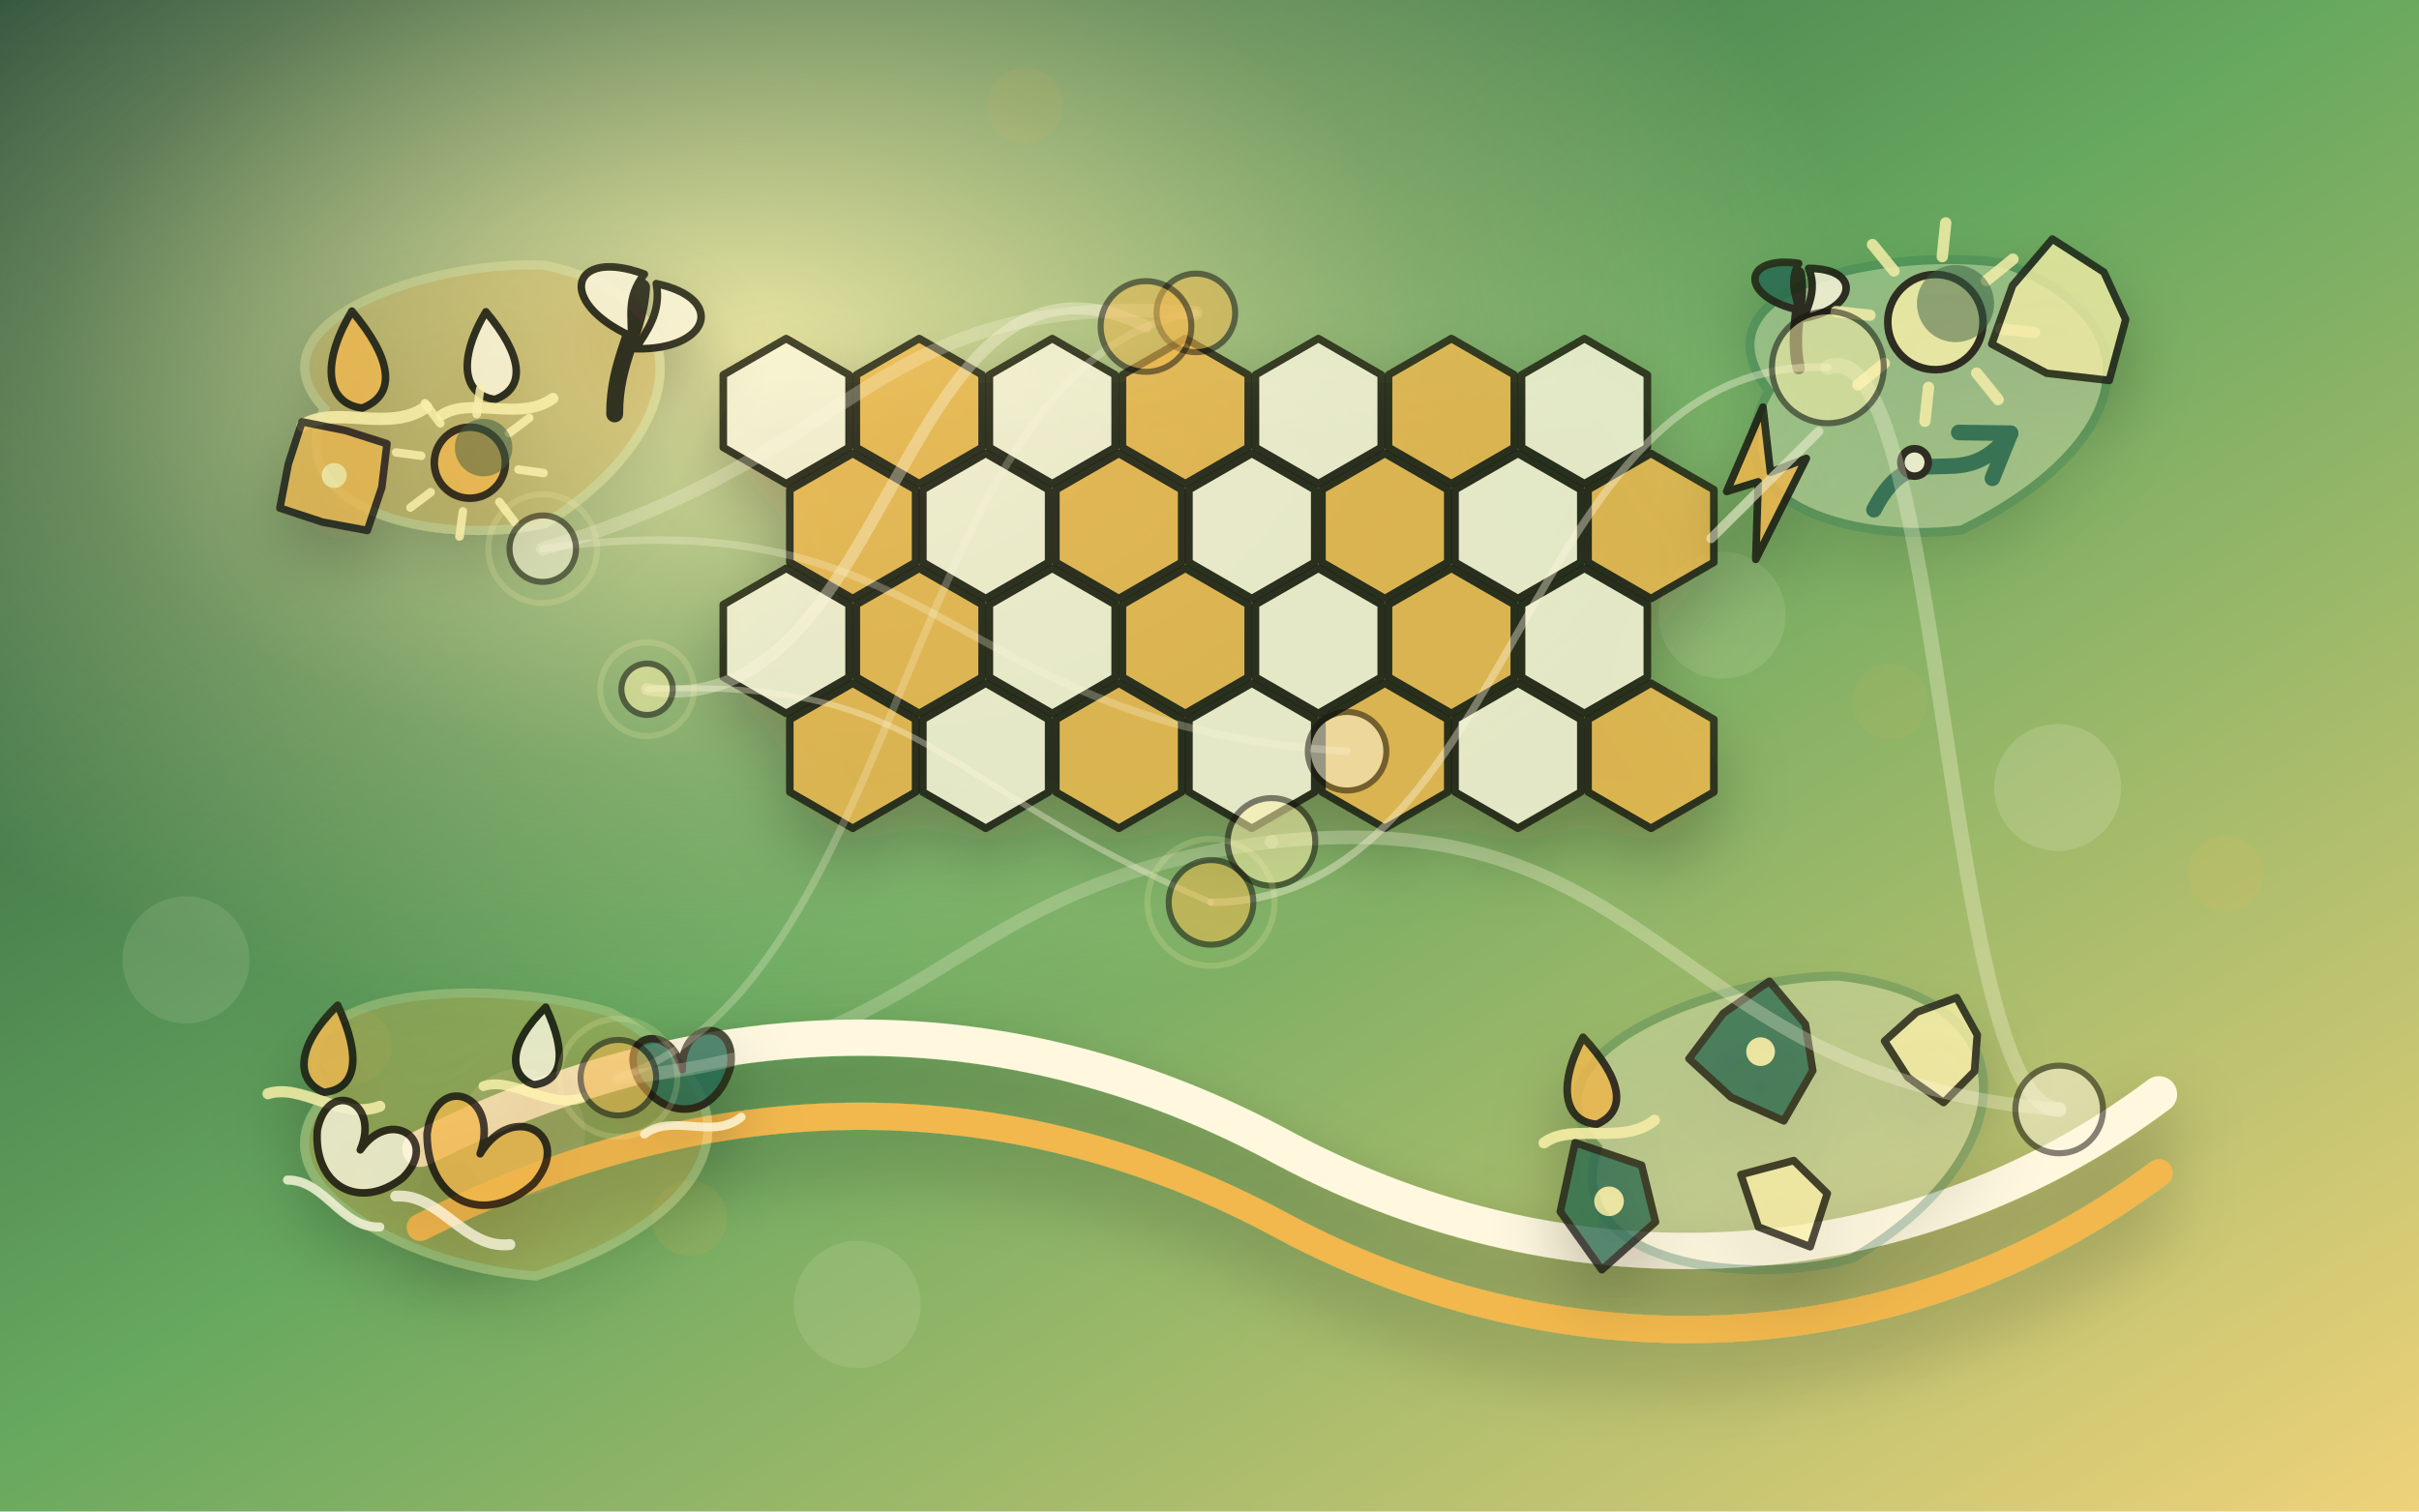
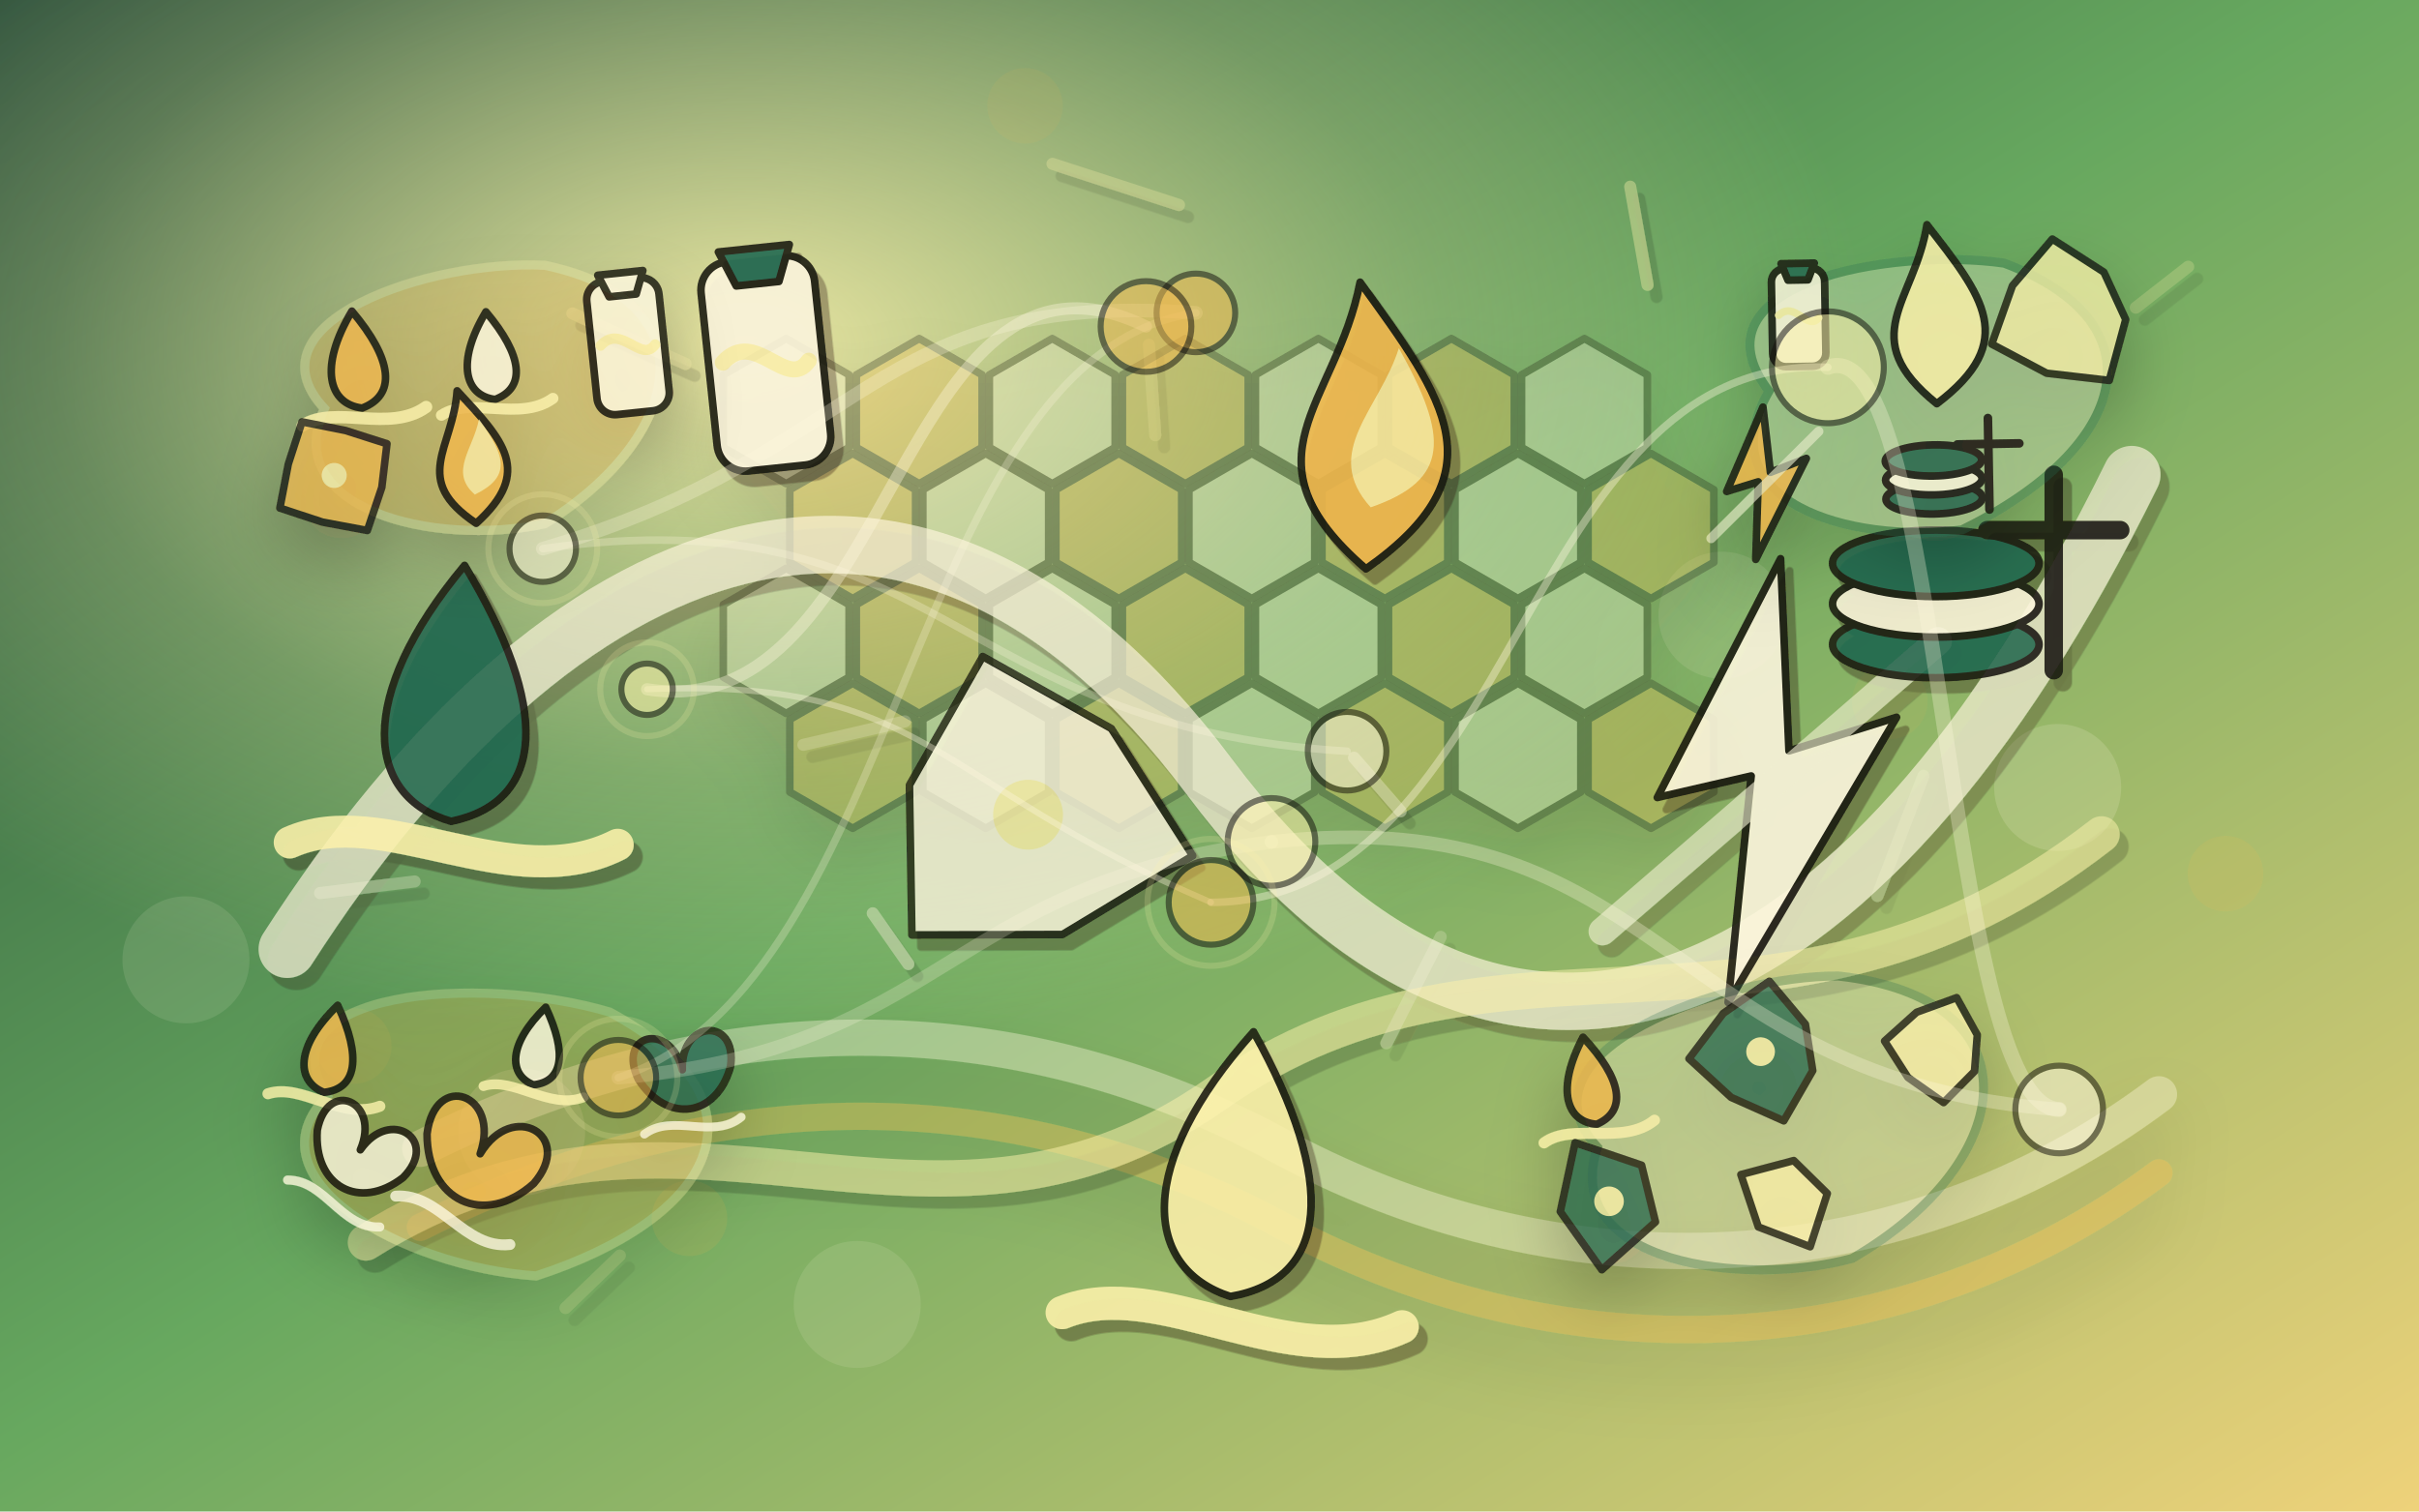
<svg xmlns="http://www.w3.org/2000/svg" width="1600" height="1000" viewBox="0 0 1600 1000" role="img" aria-labelledby="title desc">
  <defs>
    <linearGradient id="posterBg" x1="0" y1="0" x2="1" y2="1">
      <stop offset="0%" stop-color="#1f4634" />
      <stop offset="48%" stop-color="#67a85f" />
      <stop offset="100%" stop-color="#efd27a" />
    </linearGradient>
    <radialGradient id="warmGlow" cx="31%" cy="23%" r="46%">
      <stop offset="0%" stop-color="#fff3ad" stop-opacity=".88" />
      <stop offset="62%" stop-color="#fff3ad" stop-opacity=".24" />
      <stop offset="100%" stop-color="#fff3ad" stop-opacity="0" />
    </radialGradient>
    <filter id="posterShadow" x="-20%" y="-20%" width="140%" height="150%">
      <feDropShadow dx="0" dy="22" stdDeviation="22" flood-color="#140d08" flood-opacity=".32" />
    </filter>
    <filter id="hardInk" x="-20%" y="-20%" width="140%" height="150%">
      <feDropShadow dx="6" dy="8" stdDeviation="0" flood-color="#12100c" flood-opacity=".34" />
    </filter>
    <style>
      .ink { stroke: #16120d; stroke-width: 8; stroke-linecap: round; stroke-linejoin: round; }
      .thin { stroke: #16120d; stroke-width: 5; stroke-linecap: round; stroke-linejoin: round; }
    </style>
  </defs>
  <rect width="1600" height="1000" fill="url(#posterBg)" />
  <rect width="1600" height="1000" fill="url(#warmGlow)" />
  <circle cx="678" cy="70" r="25" fill="#f2b84d" opacity="0.08" />
  <circle cx="567" cy="863" r="42" fill="#fff8df" opacity="0.11" />
  <circle cx="456" cy="806" r="25" fill="#f2b84d" opacity="0.13" />
  <circle cx="345" cy="749" r="42" fill="#fff8df" opacity="0.16" />
  <circle cx="234" cy="692" r="25" fill="#f2b84d" opacity="0.08" />
  <circle cx="123" cy="635" r="42" fill="#fff8df" opacity="0.11" />
  <circle cx="1472" cy="578" r="25" fill="#f2b84d" opacity="0.13" />
  <circle cx="1361" cy="521" r="42" fill="#fff8df" opacity="0.16" />
  <circle cx="1250" cy="464" r="25" fill="#f2b84d" opacity="0.08" />
  <circle cx="1139" cy="407" r="42" fill="#fff8df" opacity="0.11" />
-   <g filter="url(#posterShadow)">
+   <g filter="url(#posterShadow)" opacity=".36">
    <g id="poster-growth-honeycomb">
      <polygon points="561.6,296.0 520.0,320.0 478.4,296.0 478.4,248.0 520.0,224.0 561.6,248.0" fill="#fff8df" opacity=".78" class="thin" />
      <polygon points="649.6,296.0 608.0,320.0 566.4,296.0 566.4,248.0 608.0,224.0 649.6,248.0" fill="#f2b84d" opacity=".78" class="thin" />
      <polygon points="737.6,296.0 696.0,320.0 654.4,296.0 654.4,248.0 696.0,224.0 737.6,248.0" fill="#fff8df" opacity=".78" class="thin" />
      <polygon points="825.6,296.0 784.0,320.0 742.4,296.0 742.4,248.0 784.0,224.0 825.6,248.0" fill="#f2b84d" opacity=".78" class="thin" />
      <polygon points="913.6,296.0 872.0,320.0 830.4,296.0 830.4,248.0 872.0,224.0 913.6,248.0" fill="#fff8df" opacity=".78" class="thin" />
      <polygon points="1001.6,296.0 960.0,320.0 918.4,296.0 918.4,248.0 960.0,224.0 1001.6,248.0" fill="#f2b84d" opacity=".78" class="thin" />
      <polygon points="1089.6,296.0 1048.0,320.0 1006.4,296.0 1006.4,248.0 1048.0,224.0 1089.6,248.0" fill="#fff8df" opacity=".78" class="thin" />
      <polygon points="605.6,372.0 564.0,396.0 522.4,372.0 522.4,324.0 564.0,300.0 605.6,324.0" fill="#f2b84d" opacity=".78" class="thin" />
      <polygon points="693.6,372.0 652.0,396.0 610.4,372.0 610.4,324.0 652.0,300.0 693.6,324.0" fill="#fff8df" opacity=".78" class="thin" />
      <polygon points="781.6,372.0 740.0,396.0 698.4,372.0 698.4,324.0 740.0,300.0 781.6,324.0" fill="#f2b84d" opacity=".78" class="thin" />
      <polygon points="869.6,372.0 828.0,396.0 786.4,372.0 786.4,324.0 828.0,300.0 869.6,324.0" fill="#fff8df" opacity=".78" class="thin" />
      <polygon points="957.6,372.0 916.0,396.0 874.4,372.0 874.4,324.0 916.0,300.0 957.6,324.0" fill="#f2b84d" opacity=".78" class="thin" />
      <polygon points="1045.6,372.0 1004.0,396.0 962.4,372.0 962.4,324.0 1004.0,300.0 1045.6,324.0" fill="#fff8df" opacity=".78" class="thin" />
      <polygon points="1133.6,372.0 1092.0,396.0 1050.4,372.0 1050.4,324.0 1092.0,300.0 1133.6,324.0" fill="#f2b84d" opacity=".78" class="thin" />
      <polygon points="561.6,448.0 520.0,472.0 478.4,448.0 478.4,400.0 520.0,376.0 561.6,400.0" fill="#fff8df" opacity=".78" class="thin" />
      <polygon points="649.6,448.0 608.0,472.0 566.4,448.0 566.4,400.0 608.0,376.0 649.6,400.0" fill="#f2b84d" opacity=".78" class="thin" />
      <polygon points="737.6,448.0 696.0,472.0 654.4,448.0 654.4,400.0 696.0,376.0 737.6,400.0" fill="#fff8df" opacity=".78" class="thin" />
      <polygon points="825.6,448.0 784.0,472.0 742.4,448.0 742.4,400.0 784.0,376.0 825.6,400.0" fill="#f2b84d" opacity=".78" class="thin" />
      <polygon points="913.6,448.0 872.0,472.0 830.4,448.0 830.4,400.0 872.0,376.0 913.6,400.0" fill="#fff8df" opacity=".78" class="thin" />
      <polygon points="1001.6,448.0 960.0,472.0 918.4,448.0 918.4,400.0 960.0,376.0 1001.6,400.0" fill="#f2b84d" opacity=".78" class="thin" />
      <polygon points="1089.6,448.0 1048.0,472.0 1006.4,448.0 1006.4,400.0 1048.0,376.0 1089.6,400.0" fill="#fff8df" opacity=".78" class="thin" />
      <polygon points="605.6,524.0 564.0,548.0 522.4,524.0 522.4,476.0 564.0,452.0 605.6,476.0" fill="#f2b84d" opacity=".78" class="thin" />
      <polygon points="693.6,524.0 652.0,548.0 610.4,524.0 610.4,476.0 652.0,452.0 693.6,476.0" fill="#fff8df" opacity=".78" class="thin" />
      <polygon points="781.6,524.0 740.0,548.0 698.4,524.0 698.4,476.0 740.0,452.0 781.6,476.0" fill="#f2b84d" opacity=".78" class="thin" />
      <polygon points="869.6,524.0 828.0,548.0 786.4,524.0 786.4,476.0 828.0,452.0 869.6,476.0" fill="#fff8df" opacity=".78" class="thin" />
      <polygon points="957.6,524.0 916.0,548.0 874.4,524.0 874.4,476.0 916.0,452.0 957.6,476.0" fill="#f2b84d" opacity=".78" class="thin" />
      <polygon points="1045.6,524.0 1004.0,548.0 962.4,524.0 962.4,476.0 1004.0,452.0 1045.6,476.0" fill="#fff8df" opacity=".78" class="thin" />
      <polygon points="1133.6,524.0 1092.0,548.0 1050.4,524.0 1050.4,476.0 1092.0,452.0 1133.6,476.0" fill="#f2b84d" opacity=".78" class="thin" />
      <path d="M278 760 C472 662 670 662 850 760 C1038 860 1260 850 1428 724" fill="none" stroke="#fff8df" stroke-width="24" stroke-linecap="round" />
      <path d="M278 812 C472 714 670 714 850 812 C1038 912 1260 902 1428 776" fill="none" stroke="#f2b84d" stroke-width="18" stroke-linecap="round" />
    </g>
  </g>
+   <g id="pair-signature-mural" filter="url(#hardInk)">
+     <g opacity=".98">
+       <path d="M190 628 C370 348 604 252 800 514 C996 776 1230 680 1410 314" fill="none" stroke="#fff8df" stroke-width="38" stroke-linecap="round" opacity=".66" />
+       <path d="M242 822 C452 690 612 858 804 724 C994 590 1174 720 1390 552" fill="none" stroke="#fff3ad" stroke-width="24" stroke-linecap="round" opacity=".5" />
+       <g transform="rotate(3.0 302.0 475.0)">
+         <g opacity=".86">
+           <path d="M302.0 373.9 C233.5 465.2 244.9 530.4 302.0 543.5 C363.9 527.2 363.9 465.2 302.0 373.9Z" fill="#23664f" class="thin" />
+           <path d="M196.1 563.0 C256.4 532.0 344.4 592.4 412.8 553.2" fill="none" stroke="#fff3ad" stroke-width="21.2" stroke-linecap="round" />
+         </g>
+       </g>
+       <g transform="rotate(-6.0 507.0 244.0)">
+         <g opacity=".88">
+           <rect x="469.2" y="170.8" width="75.5" height="139.2" rx="18.9" fill="#fff8df" class="thin" />
+           <path d="M483.4 163.8 L530.6 163.8 L521.2 187.4 L492.8 187.4Z" fill="#23664f" class="thin" />
+           <path d="M478.7 236.9 C502.3 215.7 518.8 260.5 535.3 241.6" fill="none" stroke="#fff3ad" stroke-width="10.6" stroke-linecap="round" />
+         </g>
+       </g>
+       <g transform="rotate(-14.0 680.0 539.0)">
+         <g opacity=".78">
+           <polygon points="779.1,591.7 682.9,621.4 586.2,597.6 608.6,501.0 676.2,430.2 747.2,497.0" fill="#fff8df" class="thin" />
+           <circle cx="680.0" cy="539.0" r="23.1" fill="#fff3ad" />
+         </g>
+       </g>
+       <g transform="rotate(1.0 905.0 290.0)">
+         <g opacity=".88">
+           <path d="M905.0 376.4 C818.6 304.4 883.4 268.4 897.8 186.8 C955.4 263.6 993.8 311.6 905.0 376.4Z" fill="#f2b84d" class="thin" />
+           <path d="M907.4 335.6 C873.8 299.6 912.2 270.8 924.2 230.0 C957.8 287.6 960.2 316.4 907.4 335.6Z" fill="#fff3ad" opacity=".86" />
+         </g>
+       </g>
+       <g transform="rotate(11.0 1172.0 515.0)">
+         <g transform="rotate(-18 1172.0 515.0)" opacity=".88">
+           <path d="M1195.4 371.4 L1095.2 518.3 L1158.6 511.7 L1125.2 658.6 L1258.8 484.9 L1185.4 498.3Z" fill="#fff8df" class="thin" />
+           <path d="M1048.4 601.8 L1292.2 438.2" stroke="#fff8df" stroke-width="18.4" stroke-linecap="round" opacity=".62" />
+         </g>
+       </g>
+       <g transform="rotate(0.0 1295.0 380.0)">
+         <g opacity=".86">
+           <ellipse cx="1280.4" cy="426.4" rx="68.3" ry="22.0" fill="#23664f" class="thin" />
+           <ellipse cx="1280.4" cy="399.5" rx="68.3" ry="22.0" fill="#fff8df" class="thin" />
+           <ellipse cx="1280.4" cy="372.7" rx="68.3" ry="22.0" fill="#23664f" class="thin" />
+           <path d="M1358.4 314.1 L1358.4 443.4 M1314.5 350.7 L1402.4 350.7" stroke="#16120d" stroke-width="12.2" stroke-linecap="round" />
+         </g>
+       </g>
+       <g transform="rotate(5.0 820.0 787.0)">
+         <g opacity=".86">
+           <path d="M820.0 682.2 C749.0 776.9 760.9 844.5 820.0 858.0 C884.2 841.1 884.2 776.9 820.0 682.2Z" fill="#fff3ad" class="thin" />
+           <path d="M710.1 878.3 C772.7 846.1 863.9 908.7 934.9 868.1" fill="none" stroke="#fff3ad" stroke-width="22.0" stroke-linecap="round" />
+         </g>
+       </g>
+       <path d="M367.0 848.0 L417.0 848.0" stroke="#fff3ad" stroke-width="8" stroke-linecap="round" opacity="0.18" transform="rotate(136 392.0 848.0)" />
+       <path d="M530.5 485.0 L599.5 485.0" stroke="#fff8df" stroke-width="8" stroke-linecap="round" opacity="0.23" transform="rotate(167 565.0 485.0)" />
+       <path d="M694.0 122.0 L782.0 122.0" stroke="#fff3ad" stroke-width="8" stroke-linecap="round" opacity="0.28" transform="rotate(18 738.0 122.0)" />
+       <path d="M887.5 519.0 L934.5 519.0" stroke="#fff8df" stroke-width="8" stroke-linecap="round" opacity="0.33" transform="rotate(49 911.0 519.0)" />
+       <path d="M1051.0 156.0 L1117.0 156.0" stroke="#fff3ad" stroke-width="8" stroke-linecap="round" opacity="0.38" transform="rotate(80 1084.0 156.0)" />
+       <path d="M1214.5 553.0 L1299.5 553.0" stroke="#fff8df" stroke-width="8" stroke-linecap="round" opacity="0.18" transform="rotate(111 1257.0 553.0)" />
+       <path d="M1408.0 190.0 L1452.0 190.0" stroke="#fff3ad" stroke-width="8" stroke-linecap="round" opacity="0.23" transform="rotate(142 1430.0 190.0)" />
+       <path d="M211.5 587.0 L274.5 587.0" stroke="#fff8df" stroke-width="8" stroke-linecap="round" opacity="0.28" transform="rotate(173 243.0 587.0)" />
+       <path d="M375.0 224.0 L457.0 224.0" stroke="#fff3ad" stroke-width="8" stroke-linecap="round" opacity="0.33" transform="rotate(24 416.0 224.0)" />
+       <path d="M568.5 621.0 L609.5 621.0" stroke="#fff8df" stroke-width="8" stroke-linecap="round" opacity="0.38" transform="rotate(55 589.0 621.0)" />
+       <path d="M732.0 258.0 L792.0 258.0" stroke="#fff3ad" stroke-width="8" stroke-linecap="round" opacity="0.18" transform="rotate(86 762.0 258.0)" />
+       <path d="M895.5 655.0 L974.5 655.0" stroke="#fff8df" stroke-width="8" stroke-linecap="round" opacity="0.23" transform="rotate(117 935.0 655.0)" />
+     </g>
+   </g>
  <g id="semantic-layer-icons" filter="url(#posterShadow)">
    <g transform="rotate(-6.0 322.0 259.0)" opacity=".92">
      <path d="M214.0 259.0 C167.0 197.0 293.0 168.0 369.0 180.0 C477.0 215.0 448.0 303.0 351.0 350.0 C275.0 358.0 177.0 321.0 214.0 259.0Z" fill="#f2b84d" opacity=".28" stroke="#fff3ad" stroke-width="6" />
      <g opacity=".86">
        <path d="M238.8 196.8 C212.8 231.5 217.1 256.3 238.8 261.3 C262.4 255.1 262.4 231.5 238.8 196.8Z" fill="#f2b84d" class="thin" />
        <path d="M198.5 268.7 C221.4 256.9 254.9 279.9 281.0 265.0" fill="none" stroke="#fff3ad" stroke-width="8.1" stroke-linecap="round" />
      </g>
      <g opacity=".86">
        <path d="M326.9 206.5 C303.4 237.9 307.3 260.3 326.9 264.8 C348.2 259.2 348.2 237.9 326.9 206.5Z" fill="#fff8df" class="thin" />
        <path d="M290.5 271.5 C311.2 260.8 341.5 281.6 365.0 268.1" fill="none" stroke="#fff3ad" stroke-width="7.3" stroke-linecap="round" />
      </g>
-       <g transform="rotate(18 418.0 241.2)" opacity=".86">
-         <path d="M418.0 284.7 C410.5 250.2 422.5 227.7 418.0 199.2" fill="none" stroke="#16120d" stroke-width="11.2" stroke-linecap="round" />
-         <path d="M418.0 232.2 C364.0 220.2 367.0 182.7 418.0 190.2 C409.0 208.2 416.5 220.2 418.0 232.2Z" fill="#fff8df" class="thin" />
-         <path d="M422.5 239.7 C470.5 230.7 475.0 194.7 427.0 194.7 C434.5 212.7 427.0 227.7 422.5 239.7Z" fill="#fff8df" class="thin" />
+       <g opacity=".88">
+         <rect x="394.0" y="194.7" width="48.0" height="88.5" rx="12.0" fill="#fff8df" class="thin" />
+         <path d="M403.0 190.2 L433.0 190.2 L427.0 205.2 L409.0 205.2Z" fill="#fff8df" class="thin" />
+         <path d="M400.0 236.7 C415.0 223.2 425.5 251.7 436.0 239.7" fill="none" stroke="#fff3ad" stroke-width="6.8" stroke-linecap="round" />
      </g>
      <g opacity=".78">
        <polygon points="246.3,314.8 233.8,342.2 204.9,333.6 177.8,321.4 186.4,293.0 198.3,266.2 226.3,274.9 252.7,286.5" fill="#f2b84d" class="thin" />
        <circle cx="215.8" cy="303.7" r="8.3" fill="#fff3ad" />
      </g>
-       <g opacity=".84">
-         <path d="M337.4 312.5 L353.7 316.6" stroke="#fff3ad" stroke-width="5.6" stroke-linecap="round" />
-         <path d="M322.6 332.5 L331.3 346.9" stroke="#fff3ad" stroke-width="5.6" stroke-linecap="round" />
-         <path d="M298.0 336.2 L294.0 352.5" stroke="#fff3ad" stroke-width="5.6" stroke-linecap="round" />
-         <path d="M278.1 321.4 L263.7 330.1" stroke="#fff3ad" stroke-width="5.6" stroke-linecap="round" />
-         <path d="M274.4 296.8 L258.1 292.8" stroke="#fff3ad" stroke-width="5.6" stroke-linecap="round" />
-         <path d="M289.2 276.8 L280.5 262.4" stroke="#fff3ad" stroke-width="5.6" stroke-linecap="round" />
-         <path d="M313.8 273.2 L317.8 256.9" stroke="#fff3ad" stroke-width="5.6" stroke-linecap="round" />
-         <path d="M333.7 288.0 L348.1 279.3" stroke="#fff3ad" stroke-width="5.6" stroke-linecap="round" />
-         <circle cx="305.9" cy="304.7" r="23.5" fill="#f2b84d" class="thin" />
-         <circle cx="316.0" cy="295.7" r="19.0" fill="#1f4634" opacity=".5" />
+       <g opacity=".88">
+         <path d="M305.9 345.0 C265.6 311.4 295.8 294.6 302.5 256.5 C329.4 292.4 347.3 314.8 305.9 345.0Z" fill="#f2b84d" class="thin" />
+         <path d="M307.0 326.0 C291.3 309.2 309.3 295.7 314.9 276.7 C330.5 303.6 331.7 317.0 307.0 326.0Z" fill="#fff3ad" opacity=".86" />
      </g>
    </g>
    <g transform="rotate(-1.0 1274.0 257.0)" opacity=".92">
      <path d="M1170.0 257.0 C1117.0 185.0 1252.0 163.0 1327.0 175.0 C1431.0 216.0 1409.0 298.0 1296.0 351.0 C1221.0 359.0 1127.0 329.0 1170.0 257.0Z" fill="#fff8df" opacity=".28" stroke="#23664f" stroke-width="6" />
-       <g transform="rotate(1 1190.5 210.2)" opacity=".86">
-         <path d="M1190.5 242.1 C1185.0 216.8 1193.8 200.3 1190.5 179.4" fill="none" stroke="#16120d" stroke-width="8.2" stroke-linecap="round" />
-         <path d="M1190.5 203.6 C1150.9 194.8 1153.1 167.3 1190.5 172.8 C1183.9 186.0 1189.4 194.8 1190.5 203.6Z" fill="#23664f" class="thin" />
-         <path d="M1193.8 209.1 C1229.0 202.5 1232.3 176.1 1197.1 176.1 C1202.6 189.3 1197.1 200.3 1193.8 209.1Z" fill="#fff8df" class="thin" />
-       </g>
-       <g opacity=".84">
-         <path d="M1324.0 218.5 L1346.4 221.2" stroke="#fff3ad" stroke-width="7.5" stroke-linecap="round" />
-         <path d="M1307.6 247.4 L1321.5 265.2" stroke="#fff3ad" stroke-width="7.5" stroke-linecap="round" />
-         <path d="M1275.6 256.3 L1272.8 278.7" stroke="#fff3ad" stroke-width="7.5" stroke-linecap="round" />
-         <path d="M1246.6 239.9 L1228.9 253.8" stroke="#fff3ad" stroke-width="7.5" stroke-linecap="round" />
-         <path d="M1237.7 207.9 L1215.4 205.1" stroke="#fff3ad" stroke-width="7.5" stroke-linecap="round" />
-         <path d="M1254.1 178.9 L1240.2 161.2" stroke="#fff3ad" stroke-width="7.5" stroke-linecap="round" />
-         <path d="M1286.2 170.0 L1288.9 147.7" stroke="#fff3ad" stroke-width="7.5" stroke-linecap="round" />
-         <path d="M1315.1 186.4 L1332.9 172.5" stroke="#fff3ad" stroke-width="7.5" stroke-linecap="round" />
-         <circle cx="1280.9" cy="213.2" r="31.5" fill="#fff3ad" class="thin" />
-         <circle cx="1294.4" cy="201.2" r="25.5" fill="#1f4634" opacity=".5" />
+       <g opacity=".88">
+         <rect x="1172.9" y="176.1" width="35.2" height="64.9" rx="8.8" fill="#fff8df" class="thin" />
+         <path d="M1179.5 172.8 L1201.5 172.8 L1197.1 183.8 L1183.9 183.8Z" fill="#23664f" class="thin" />
+         <path d="M1177.3 206.9 C1188.3 197.0 1196.0 217.9 1203.7 209.1" fill="none" stroke="#fff3ad" stroke-width="5.0" stroke-linecap="round" />
+       </g>
+       <g opacity=".88">
+         <path d="M1280.9 267.2 C1226.9 222.2 1267.4 199.7 1276.4 148.7 C1312.4 196.7 1336.4 226.7 1280.9 267.2Z" fill="#fff3ad" class="thin" />
+         <path d="M1282.4 241.7 C1261.4 219.2 1285.4 201.2 1292.9 175.7 C1313.9 211.7 1315.4 229.7 1282.4 241.7Z" fill="#fff3ad" opacity=".86" />
      </g>
      <g opacity=".78">
        <polygon points="1406.8,213.7 1395.2,253.8 1353.9,248.3 1317.9,228.4 1332.3,190.0 1359.2,159.6 1392.9,182.1" fill="#fff3ad" class="thin" />
        <circle cx="1366.2" cy="210.2" r="9.5" fill="#fff3ad" />
      </g>
      <g transform="rotate(-10 1166.5 317.1)" opacity=".88">
        <path d="M1174.5 268.1 L1140.3 318.3 L1162.0 316.0 L1150.6 366.1 L1196.2 306.9 L1171.1 311.4Z" fill="#f2b84d" class="thin" />
        <path d="M1124.3 346.8 L1207.6 290.9" stroke="#fff8df" stroke-width="6.3" stroke-linecap="round" opacity=".62" />
      </g>
      <g opacity=".86">
-         <path d="M1238.1 336.6 C1266.6 283.0 1294.0 332.1 1329.3 287.6" fill="none" stroke="#23664f" stroke-width="10.3" stroke-linecap="round" />
-         <path d="M1329.3 287.6 L1295.1 286.5 M1329.3 287.6 L1316.8 317.2" fill="none" stroke="#23664f" stroke-width="10.3" stroke-linecap="round" />
-         <circle cx="1265.5" cy="305.8" r="9.1" fill="#fff8df" class="thin" />
+         <ellipse cx="1278.0" cy="329.8" rx="31.9" ry="10.3" fill="#23664f" class="thin" />
+         <ellipse cx="1278.0" cy="317.2" rx="31.9" ry="10.3" fill="#fff8df" class="thin" />
+         <ellipse cx="1278.0" cy="304.7" rx="31.9" ry="10.3" fill="#23664f" class="thin" />
+         <path d="M1314.5 277.3 L1314.5 337.8 M1294.0 294.4 L1335.0 294.4" stroke="#16120d" stroke-width="5.7" stroke-linecap="round" />
      </g>
    </g>
    <g transform="rotate(9.0 336.0 744.0)" opacity=".92">
      <path d="M215.0 744.0 C160.0 682.0 302.0 648.0 391.0 660.0 C512.0 703.0 478.0 785.0 370.0 840.0 C281.0 848.0 170.0 806.0 215.0 744.0Z" fill="#f2b84d" opacity=".28" stroke="#fff3ad" stroke-width="6" />
      <g opacity=".86">
        <path d="M212.4 683.7 C188.8 715.1 192.8 737.5 212.4 742.0 C233.6 736.4 233.6 715.1 212.4 683.7Z" fill="#f2b84d" class="thin" />
        <path d="M176.0 748.7 C196.7 738.0 226.9 758.8 250.4 745.3" fill="none" stroke="#fff3ad" stroke-width="7.3" stroke-linecap="round" />
      </g>
      <g opacity=".86">
        <path d="M348.5 663.4 C327.5 691.4 331.0 711.4 348.5 715.4 C367.5 710.4 367.5 691.4 348.5 663.4Z" fill="#fff8df" class="thin" />
        <path d="M316.0 721.4 C334.5 711.9 361.5 730.4 382.5 718.4" fill="none" stroke="#fff3ad" stroke-width="6.5" stroke-linecap="round" />
      </g>
      <g transform="rotate(-17 447.6 697.4)" opacity=".84">
        <path d="M416.8 691.7 C406.6 659.8 443.0 656.4 446.5 689.5 C449.9 656.4 487.5 659.8 478.4 691.7 C464.7 723.7 431.6 723.7 416.8 691.7Z" fill="#23664f" class="thin" />
        <path d="M415.7 728.2 C436.2 716.8 460.1 738.5 480.7 725.9" fill="none" stroke="#fff8df" stroke-width="5.7" stroke-linecap="round" />
      </g>
      <g transform="rotate(20 240.4 784.1)" opacity=".84">
        <path d="M208.0 778.1 C197.2 744.5 235.6 740.9 239.2 775.7 C242.8 740.9 282.4 744.5 272.8 778.1 C258.4 811.7 223.6 811.7 208.0 778.1Z" fill="#fff8df" class="thin" />
        <path d="M206.8 816.5 C228.4 804.5 253.6 827.3 275.2 814.1" fill="none" stroke="#fff8df" stroke-width="6.0" stroke-linecap="round" />
      </g>
      <g transform="rotate(16 319.5 776.1)" opacity=".84">
        <path d="M280.6 768.9 C267.6 728.6 313.7 724.2 318.0 766.0 C322.4 724.2 369.9 728.6 358.4 768.9 C341.1 809.2 299.3 809.2 280.6 768.9Z" fill="#f2b84d" class="thin" />
        <path d="M279.2 815.0 C305.1 800.6 335.3 827.9 361.2 812.1" fill="none" stroke="#fff8df" stroke-width="7.2" stroke-linecap="round" />
      </g>
    </g>
    <g transform="rotate(-9.0 1183.0 739.0)" opacity=".92">
      <path d="M1055.0 739.0 C1008.0 667.0 1156.0 640.0 1230.0 652.0 C1358.0 687.0 1331.0 791.0 1210.0 838.0 C1136.0 846.0 1018.0 811.0 1055.0 739.0Z" fill="#fff8df" opacity=".28" stroke="#23664f" stroke-width="6" />
      <g opacity=".86">
        <path d="M1057.0 665.6 C1033.5 697.0 1037.4 719.4 1057.0 723.9 C1078.3 718.3 1078.3 697.0 1057.0 665.6Z" fill="#f2b84d" class="thin" />
        <path d="M1020.6 730.6 C1041.3 720.0 1071.6 740.7 1095.1 727.2" fill="none" stroke="#fff3ad" stroke-width="7.3" stroke-linecap="round" />
      </g>
      <g opacity=".78">
        <polygon points="1203.6,711.2 1179.5,741.0 1147.5,720.2 1124.0,690.6 1151.1,664.5 1184.5,648.3 1203.6,680.1" fill="#23664f" class="thin" />
        <circle cx="1171.5" cy="693.4" r="9.5" fill="#fff3ad" />
      </g>
      <g opacity=".78">
        <polygon points="1309.2,728.4 1285.8,745.6 1265.1,725.5 1253.6,699.3 1277.5,683.8 1305.2,678.4 1314.8,704.9" fill="#fff3ad" class="thin" />
        <circle cx="1288.0" cy="709.4" r="6.4" fill="#fff3ad" />
      </g>
      <g opacity=".78">
        <polygon points="1085.2,793.8 1045.2,819.5 1024.1,777.2 1040.9,733.7 1082.0,755.3" fill="#23664f" class="thin" />
        <circle cx="1057.0" cy="775.5" r="9.8" fill="#fff3ad" />
      </g>
      <g opacity=".78">
        <polygon points="1200.4,793.0 1183.7,826.0 1151.9,807.7 1145.9,771.7 1181.9,768.0" fill="#fff3ad" class="thin" />
        <circle cx="1173.5" cy="792.5" r="6.7" fill="#fff3ad" />
      </g>
    </g>
  </g>
  <g id="root-constellation">
    <path d="M891.0 497.0 C625.0 481.0 625.0 326.0 359.0 363.0" fill="none" stroke="#fff8df" stroke-width="5" stroke-linecap="round" opacity="0.27" />
    <path d="M359.0 363.0 C575.0 300.0 575.0 191.0 791.0 207.0" fill="none" stroke="#fff8df" stroke-width="9" stroke-linecap="round" opacity="0.27" />
    <path d="M791.0 207.0 C600.0 235.0 600.0 650.0 409.0 713.0" fill="none" stroke="#fff8df" stroke-width="5" stroke-linecap="round" opacity="0.25" />
    <path d="M409.0 713.0 C625.0 694.0 625.0 585.0 841.0 557.0" fill="none" stroke="#fff8df" stroke-width="9" stroke-linecap="round" opacity="0.23" />
    <path d="M841.0 557.0 C1101.5 528.0 1101.5 715.0 1362.0 734.0" fill="none" stroke="#fff8df" stroke-width="9" stroke-linecap="round" opacity="0.30" />
    <path d="M1362.0 734.0 C1285.5 733.0 1285.5 214.0 1209.0 243.0" fill="none" stroke="#fff8df" stroke-width="10" stroke-linecap="round" opacity="0.30" />
    <path d="M1209.0 243.0 C1005.0 235.0 1005.0 596.0 801.0 597.0" fill="none" stroke="#fff8df" stroke-width="5" stroke-linecap="round" opacity="0.39" />
    <path d="M801.0 597.0 C614.5 517.0 614.5 448.0 428.0 456.0" fill="none" stroke="#fff8df" stroke-width="4" stroke-linecap="round" opacity="0.36" />
    <path d="M428.0 456.0 C593.0 483.0 593.0 136.0 758.0 216.0" fill="none" stroke="#fff8df" stroke-width="8" stroke-linecap="round" opacity="0.37" />
    <circle cx="891.0" cy="497.0" r="26" fill="#fff8df" opacity=".52" stroke="#16120d" stroke-width="4" />
    <circle cx="359.0" cy="363.0" r="22" fill="#fff8df" opacity=".52" stroke="#16120d" stroke-width="4" />
    <circle cx="359.0" cy="363.0" r="36" fill="none" stroke="#fff3ad" stroke-width="4" opacity=".18" />
    <circle cx="791.0" cy="207.0" r="26" fill="#f2b84d" opacity=".52" stroke="#16120d" stroke-width="4" />
    <circle cx="409.0" cy="713.0" r="25" fill="#f2b84d" opacity=".52" stroke="#16120d" stroke-width="4" />
    <circle cx="409.0" cy="713.0" r="39" fill="none" stroke="#fff3ad" stroke-width="4" opacity=".18" />
    <circle cx="841.0" cy="557.0" r="29" fill="#fff3ad" opacity=".52" stroke="#16120d" stroke-width="4" />
    <circle cx="1362.0" cy="734.0" r="29" fill="#fff8df" opacity=".52" stroke="#16120d" stroke-width="4" />
    <circle cx="1209.0" cy="243.0" r="37" fill="#fff3ad" opacity=".52" stroke="#16120d" stroke-width="4" />
    <circle cx="801.0" cy="597.0" r="28" fill="#f2b84d" opacity=".52" stroke="#16120d" stroke-width="4" />
    <circle cx="801.0" cy="597.0" r="42" fill="none" stroke="#fff3ad" stroke-width="4" opacity=".18" />
    <circle cx="428.0" cy="456.0" r="17" fill="#fff3ad" opacity=".52" stroke="#16120d" stroke-width="4" />
    <circle cx="428.0" cy="456.0" r="31" fill="none" stroke="#fff3ad" stroke-width="4" opacity=".18" />
    <circle cx="758.0" cy="216.0" r="30" fill="#f2b84d" opacity=".52" stroke="#16120d" stroke-width="4" />
  </g>
</svg>
